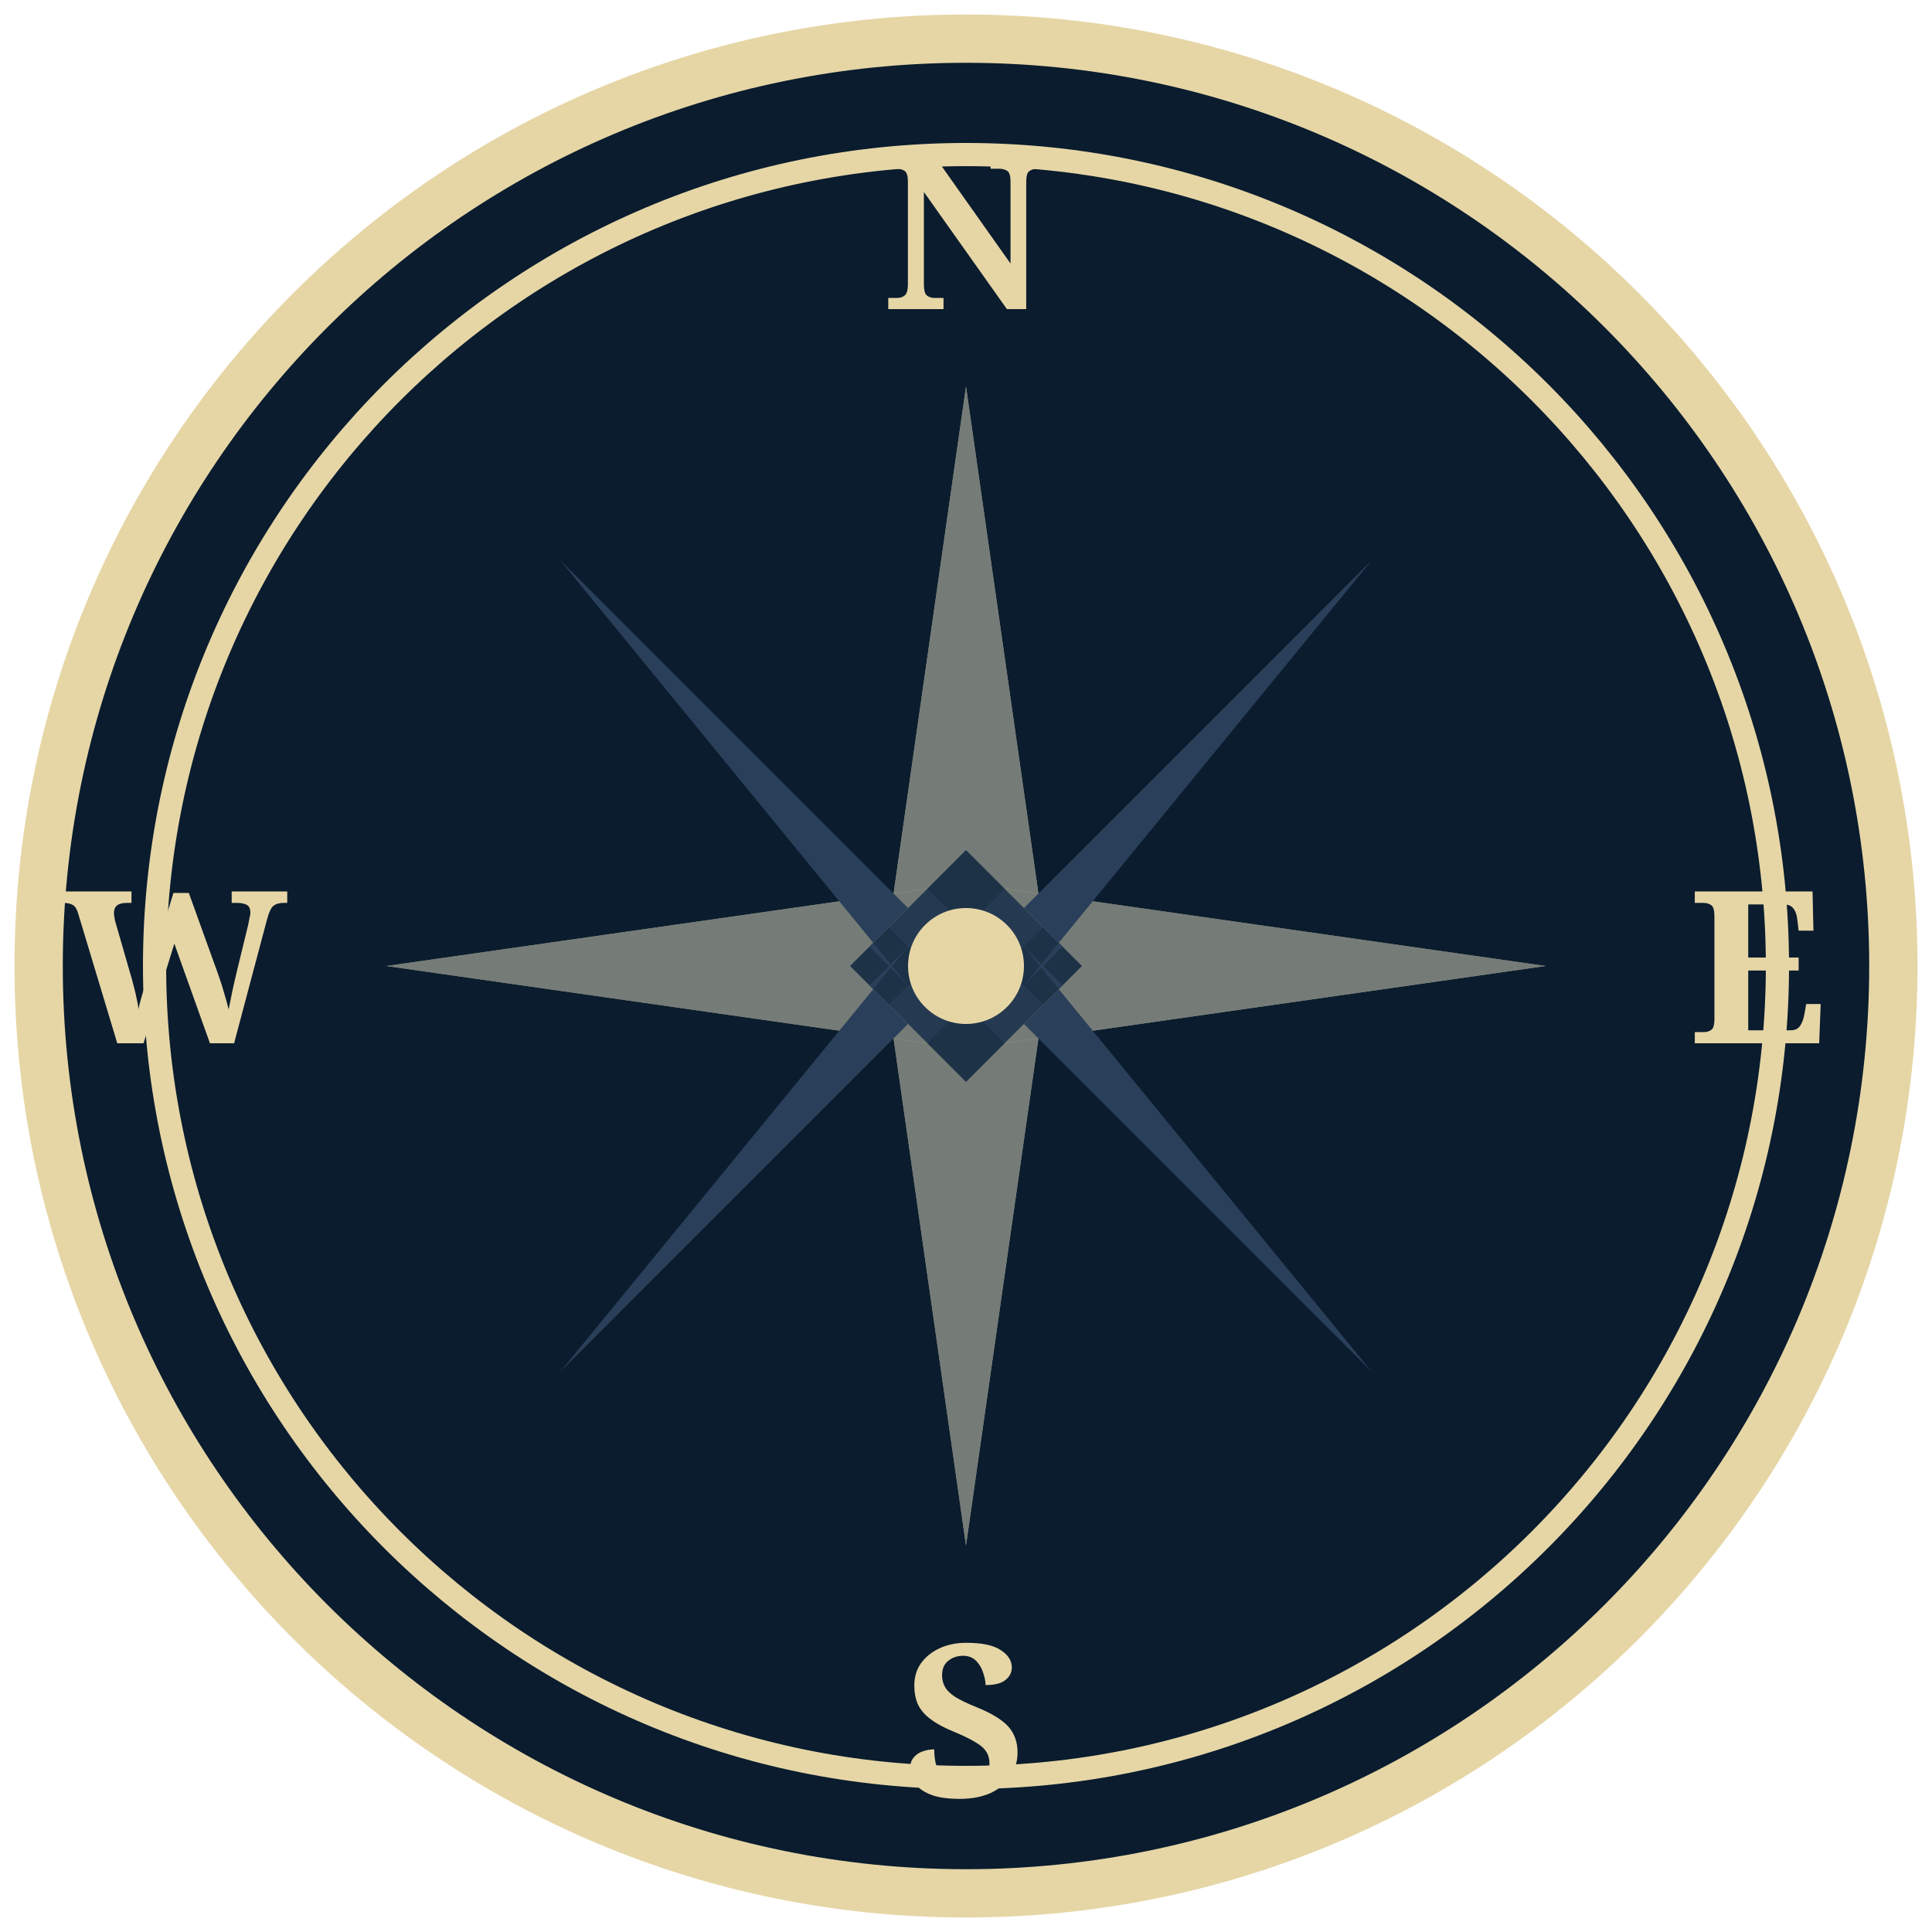
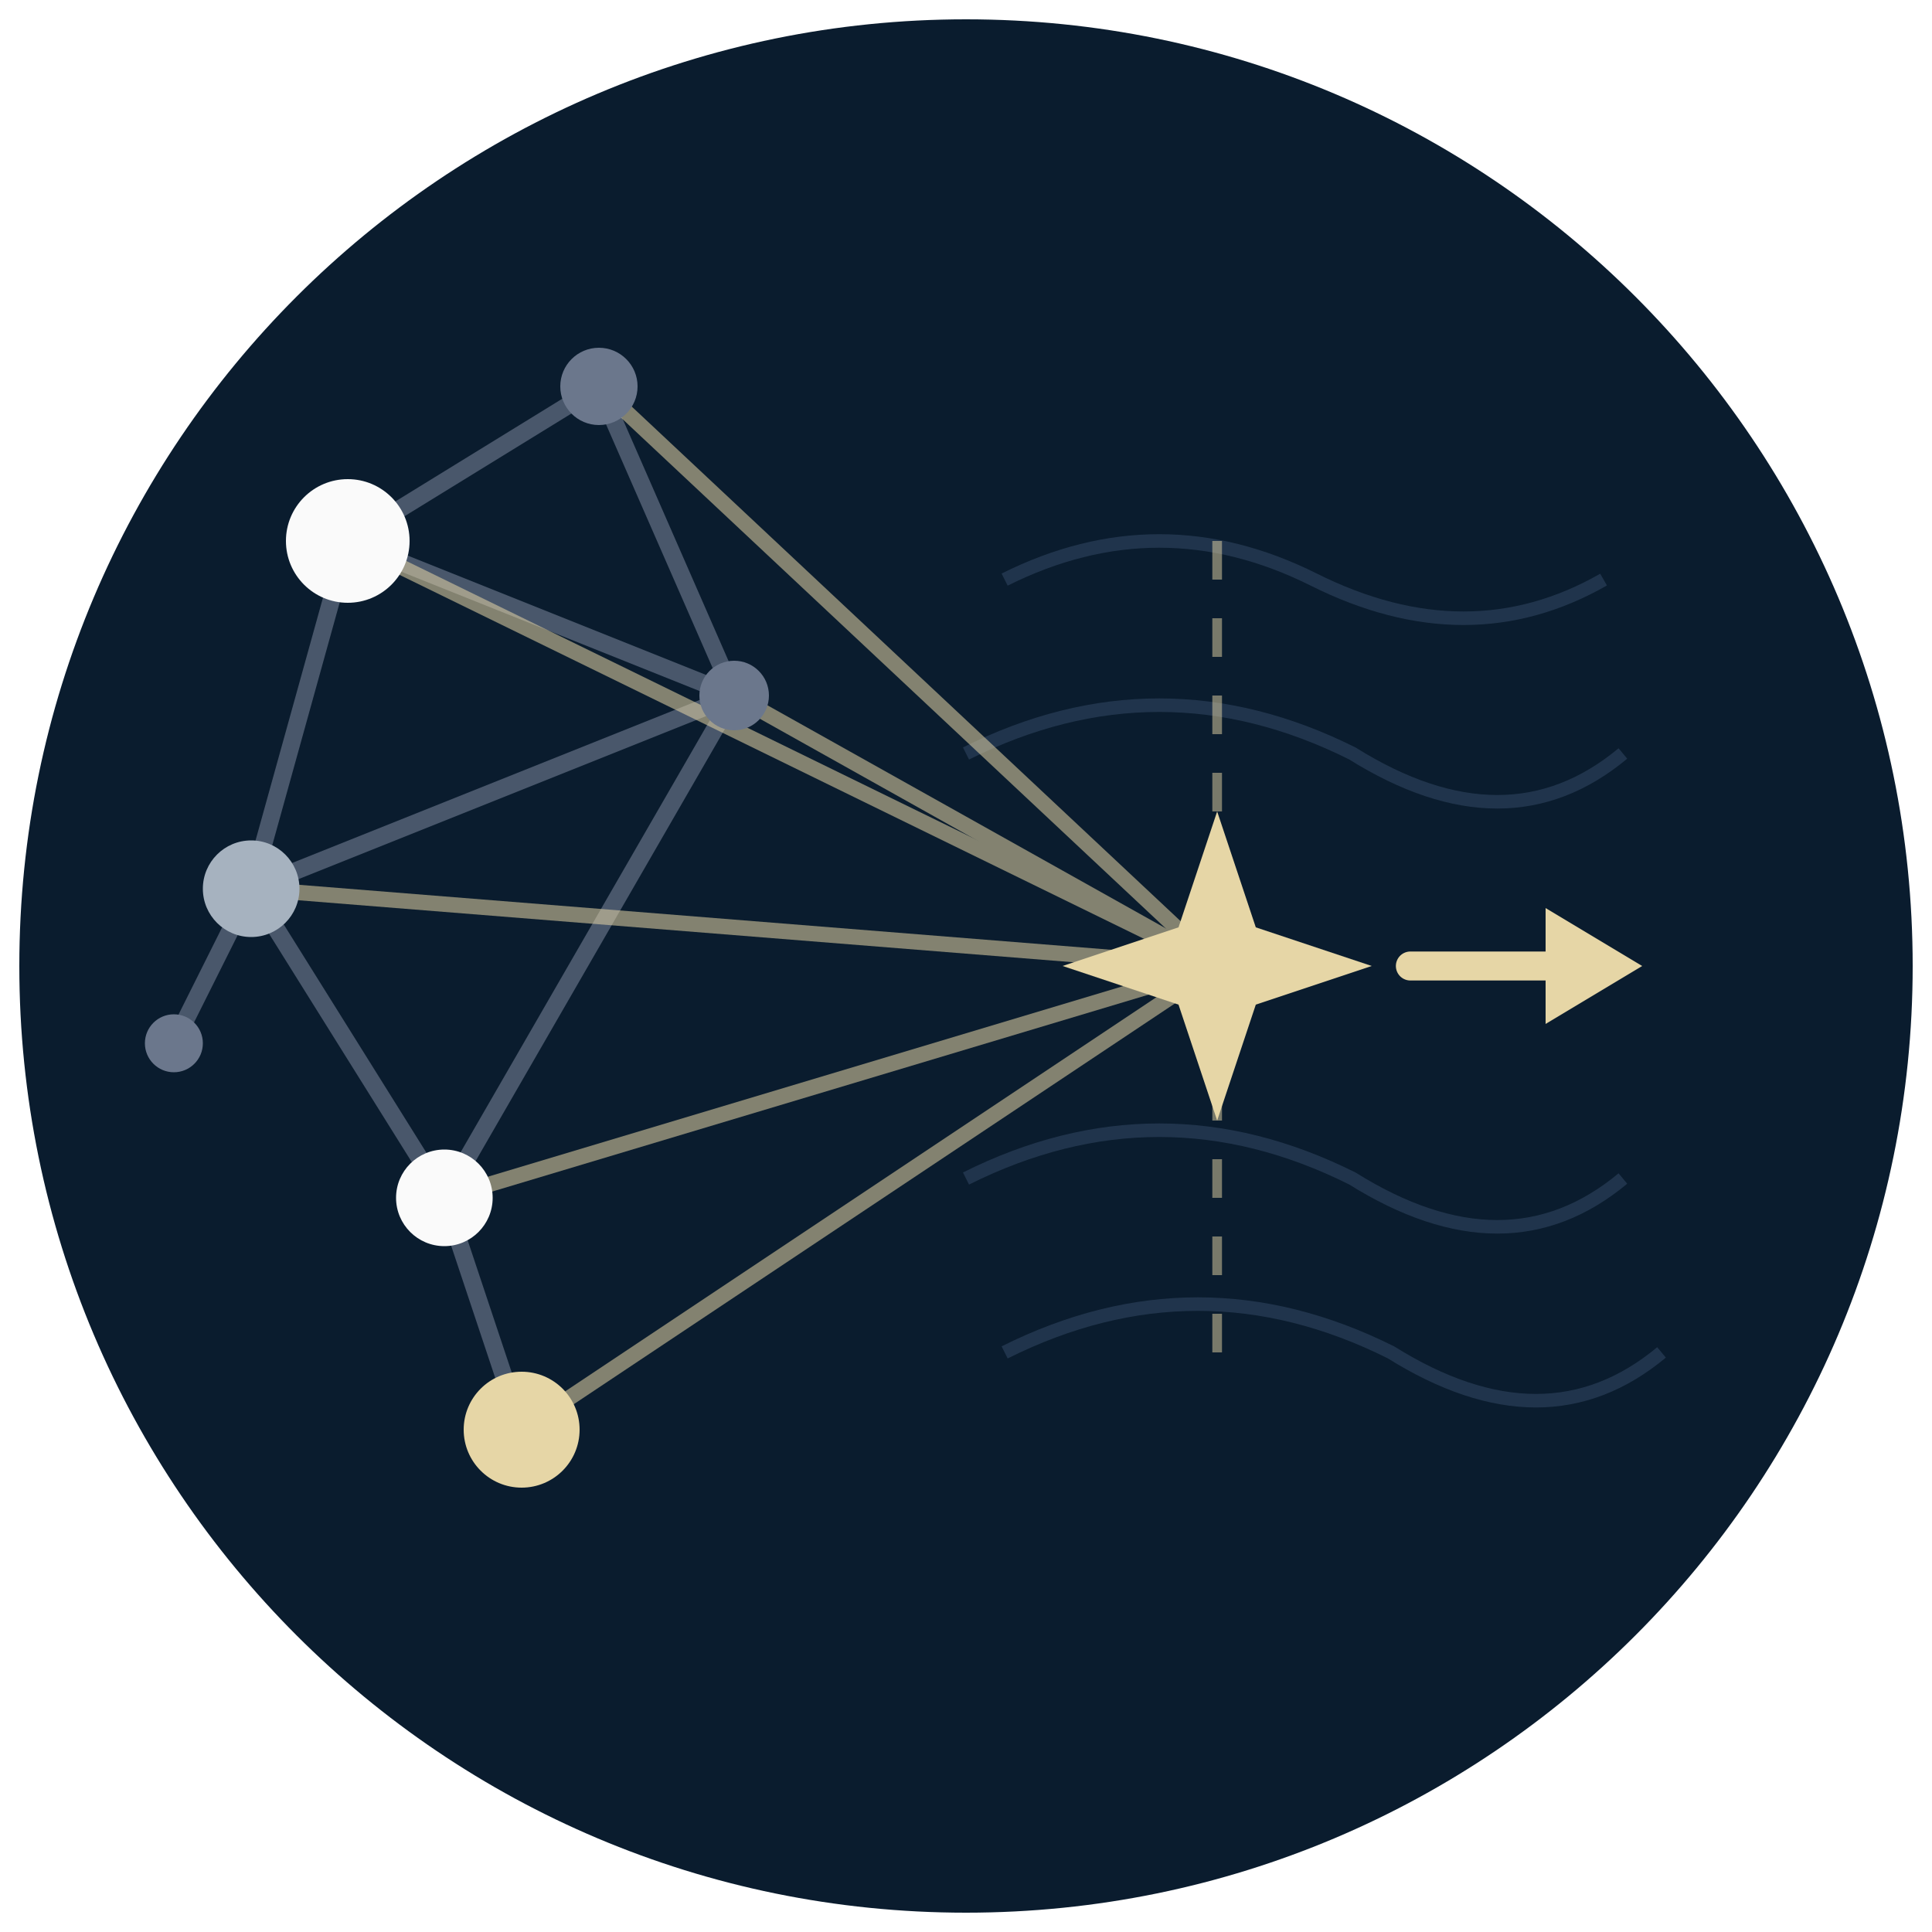
<svg xmlns="http://www.w3.org/2000/svg" viewBox="0 0 100 100">
-   <circle cx="50" cy="50" r="48" fill="#0A1C2E" stroke="#E6D6A6" stroke-width="2.5" />
-   <circle cx="50" cy="50" r="42" fill="none" stroke="#E6D6A6" stroke-width="1.2" />
-   <text x="50" y="16" text-anchor="middle" fill="#E6D6A6" font-family="serif" font-size="11" font-weight="bold">N</text>
-   <text x="50" y="93" text-anchor="middle" fill="#E6D6A6" font-family="serif" font-size="11" font-weight="bold">S</text>
-   <text x="9" y="54" text-anchor="middle" fill="#E6D6A6" font-family="serif" font-size="11" font-weight="bold">W</text>
-   <text x="91" y="54" text-anchor="middle" fill="#E6D6A6" font-family="serif" font-size="11" font-weight="bold">E</text>
-   <polygon points="50,20 46,48 50,44 54,48" fill="#E6D6A6" />
-   <polygon points="50,20 46,48 50,52 54,48" fill="#2A3F59" opacity="0.6" />
-   <polygon points="50,80 54,52 50,56 46,52" fill="#E6D6A6" />
-   <polygon points="50,80 54,52 50,48 46,52" fill="#2A3F59" opacity="0.6" />
-   <polygon points="80,50 52,46 56,50 52,54" fill="#E6D6A6" />
-   <polygon points="80,50 52,46 48,50 52,54" fill="#2A3F59" opacity="0.6" />
-   <polygon points="20,50 48,54 44,50 48,46" fill="#E6D6A6" />
-   <polygon points="20,50 48,54 52,50 48,46" fill="#2A3F59" opacity="0.6" />
-   <polygon points="71,29 53,47 55,49 53,51" fill="#2A3F59" />
-   <polygon points="29,29 47,47 45,49 47,51" fill="#2A3F59" />
-   <polygon points="71,71 53,53 55,51 53,49" fill="#2A3F59" />
-   <polygon points="29,71 47,53 45,51 47,49" fill="#2A3F59" />
-   <circle cx="50" cy="50" r="3" fill="#E6D6A6" />
+   <circle cx="50" cy="50" r="49" fill="#0A1C2E" />
+   <g fill="none" stroke="#2A3F59" stroke-width="0.7" opacity="0.7">
+     <path d="M52,30 Q60,26 68,30 Q76,34 83,30" />
+     <path d="M50,39 Q60,34 70,39 Q78,44 84,39" />
+     <path d="M50,61 Q60,56 70,61 Q78,66 84,61" />
+     <path d="M52,70 Q62,65 72,70 Q80,75 86,70" />
+   </g>
+   <line x1="63" y1="28" x2="63" y2="72" stroke="#E6D6A6" stroke-width="0.5" stroke-dasharray="2,2" opacity="0.5" />
+   <g fill="none" stroke="#6B778C" stroke-width="0.9" opacity="0.65">
+     <line x1="18" y1="28" x2="13" y2="46" />
+     <line x1="13" y1="46" x2="23" y2="62" />
+     <line x1="23" y1="62" x2="27" y2="74" />
+     <line x1="18" y1="28" x2="31" y2="20" />
+     <line x1="31" y1="20" x2="38" y2="36" />
+     <line x1="38" y1="36" x2="13" y2="46" />
+     <line x1="13" y1="46" x2="9" y2="54" />
+     <line x1="18" y1="28" x2="38" y2="36" />
+     <line x1="38" y1="36" x2="23" y2="62" />
+   </g>
+   <g fill="none" stroke="#E6D6A6" stroke-width="0.8" opacity="0.55">
+     <line x1="18" y1="28" x2="63" y2="50" />
+     <line x1="13" y1="46" x2="63" y2="50" />
+     <line x1="23" y1="62" x2="63" y2="50" />
+     <line x1="31" y1="20" x2="63" y2="50" />
+     <line x1="27" y1="74" x2="63" y2="50" />
+     <line x1="38" y1="36" x2="63" y2="50" />
+   </g>
+   <circle cx="18" cy="28" r="3.2" fill="#fafafa" />
+   <circle cx="13" cy="46" r="2.5" fill="#A6B2BF" />
+   <circle cx="23" cy="62" r="2.5" fill="#fafafa" />
+   <circle cx="31" cy="20" r="2" fill="#6B778C" />
+   <circle cx="38" cy="36" r="1.8" fill="#6B778C" />
+   <circle cx="27" cy="74" r="3" fill="#E6D6A6" />
+   <circle cx="9" cy="54" r="1.5" fill="#6B778C" />
+   <path d="M63,42 L65,48 L71,50 L65,52 L63,58 L61,52 L55,50 L61,48 Z" fill="#E6D6A6" />
+   <line x1="73" y1="50" x2="81" y2="50" stroke="#E6D6A6" stroke-width="1.5" stroke-linecap="round" />
+   <polygon points="85,50 80,47 80,53" fill="#E6D6A6" />
</svg>
